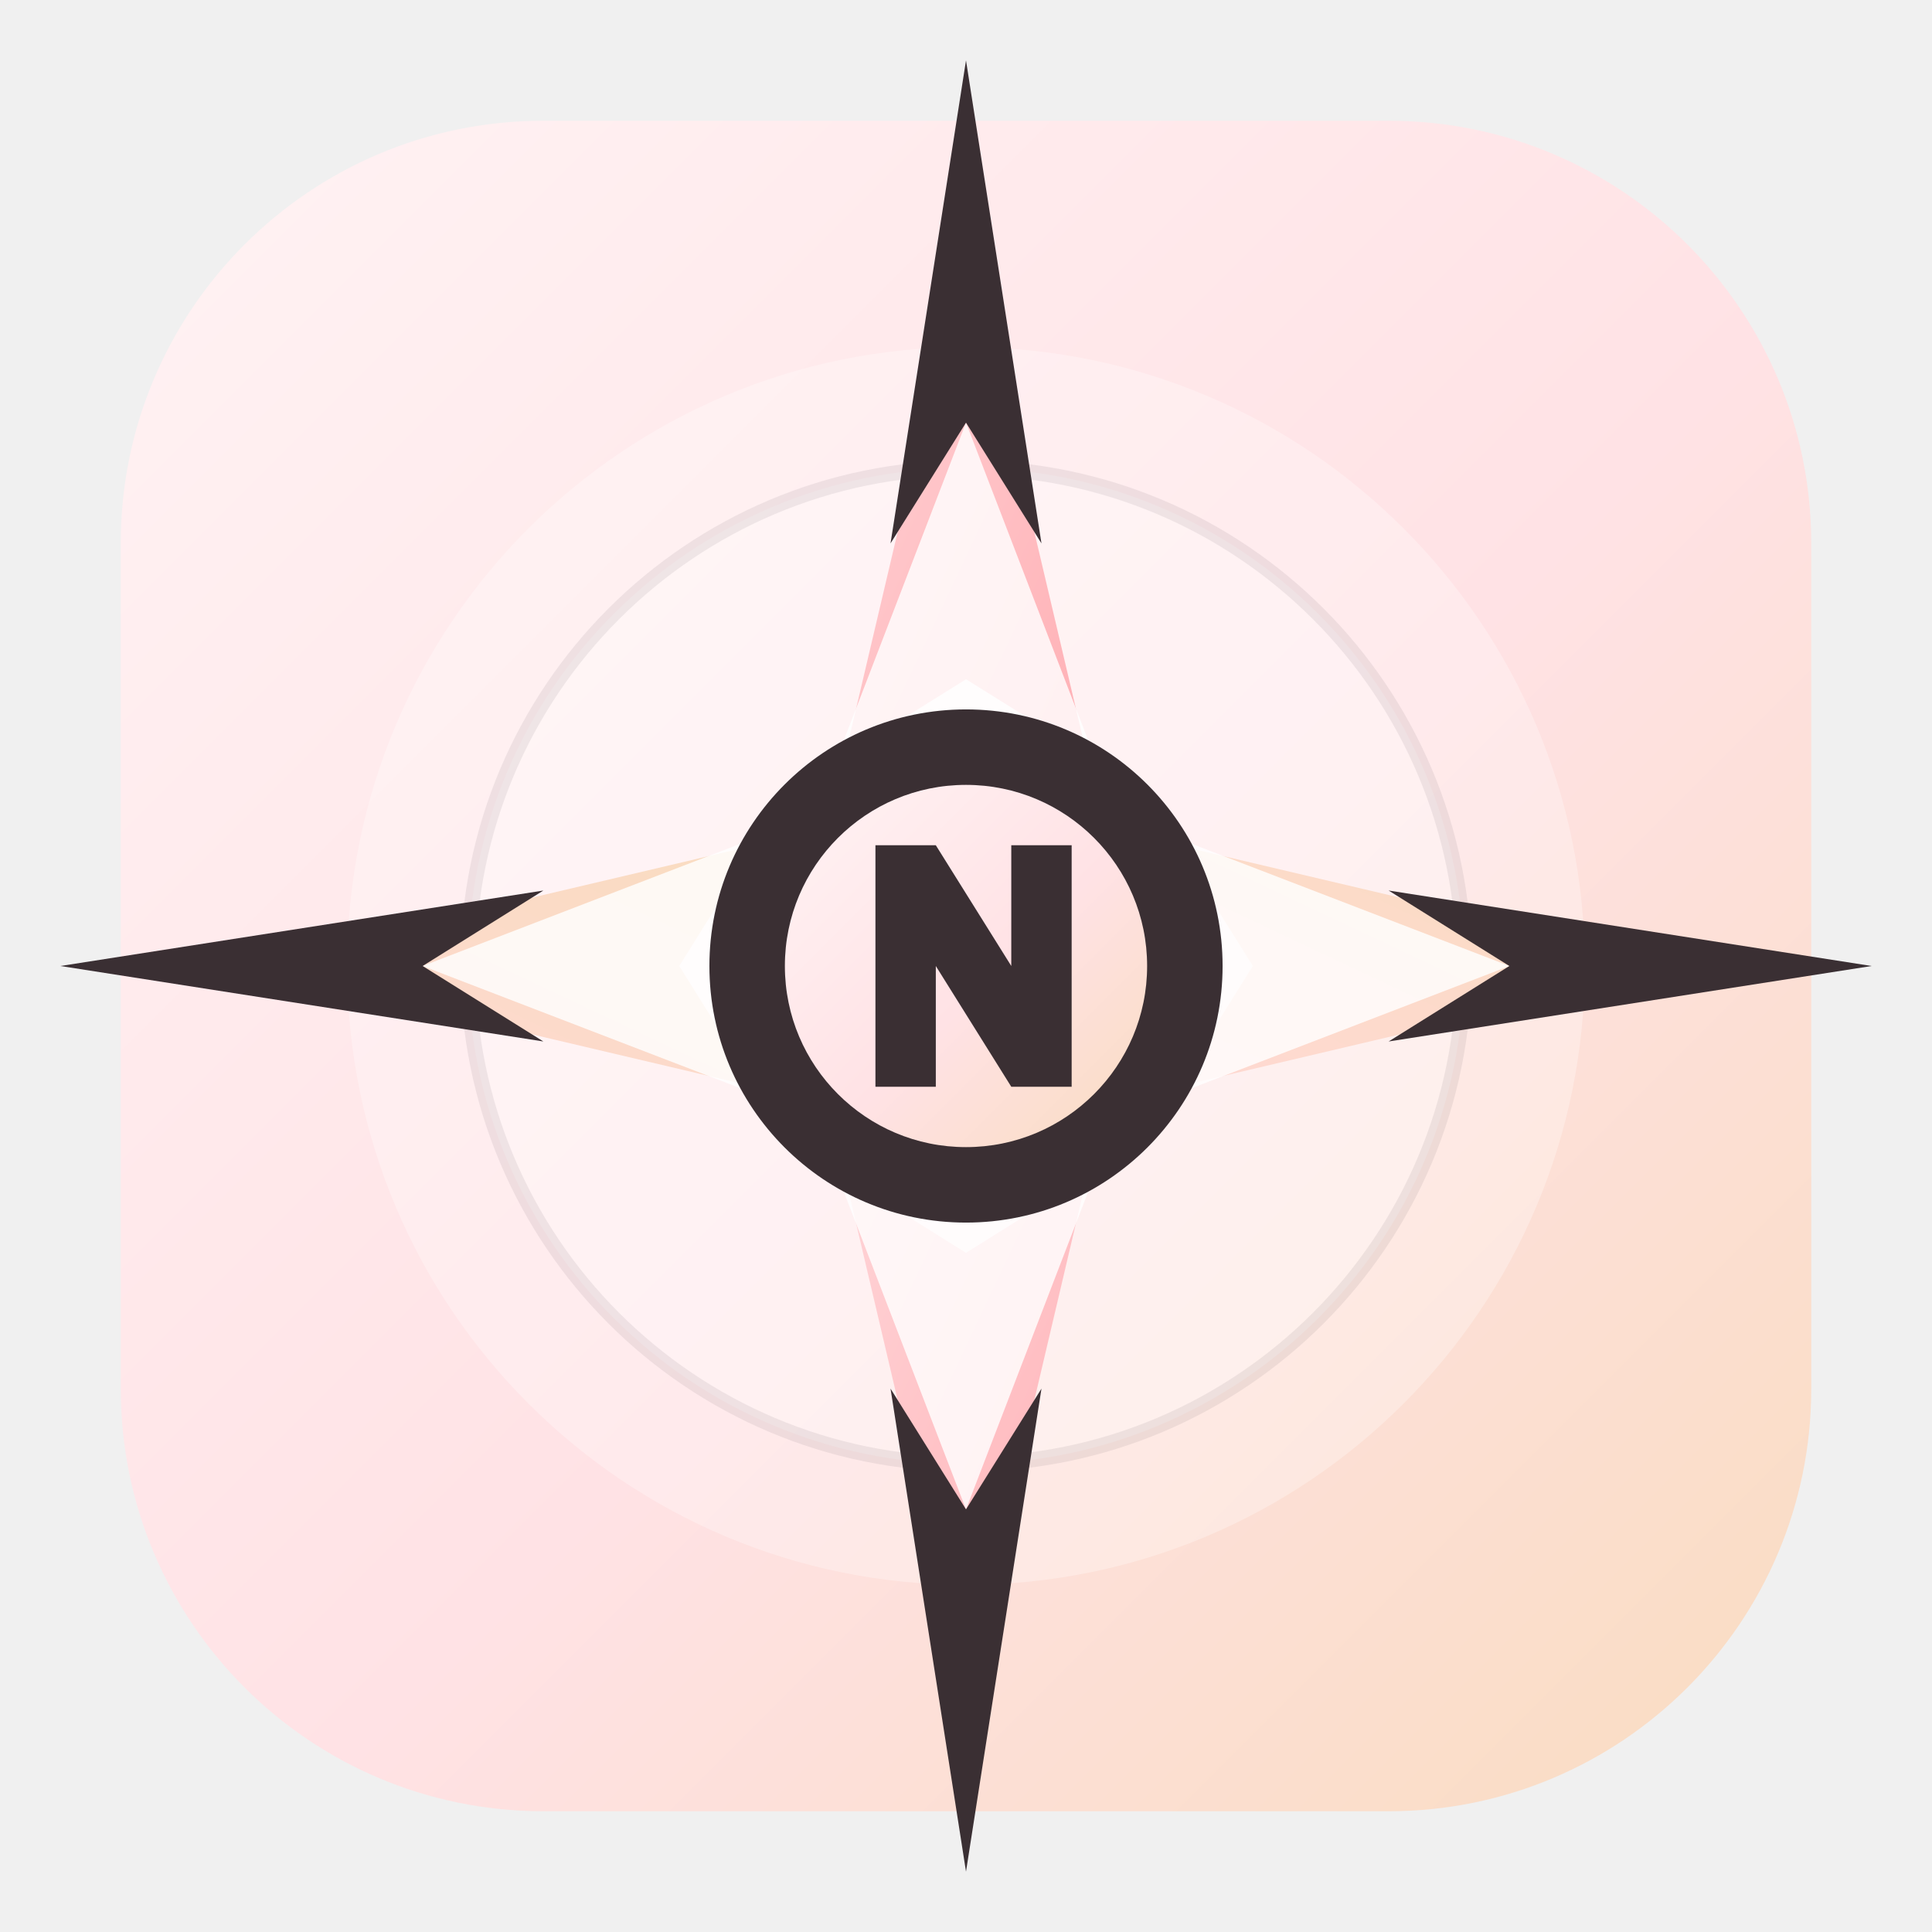
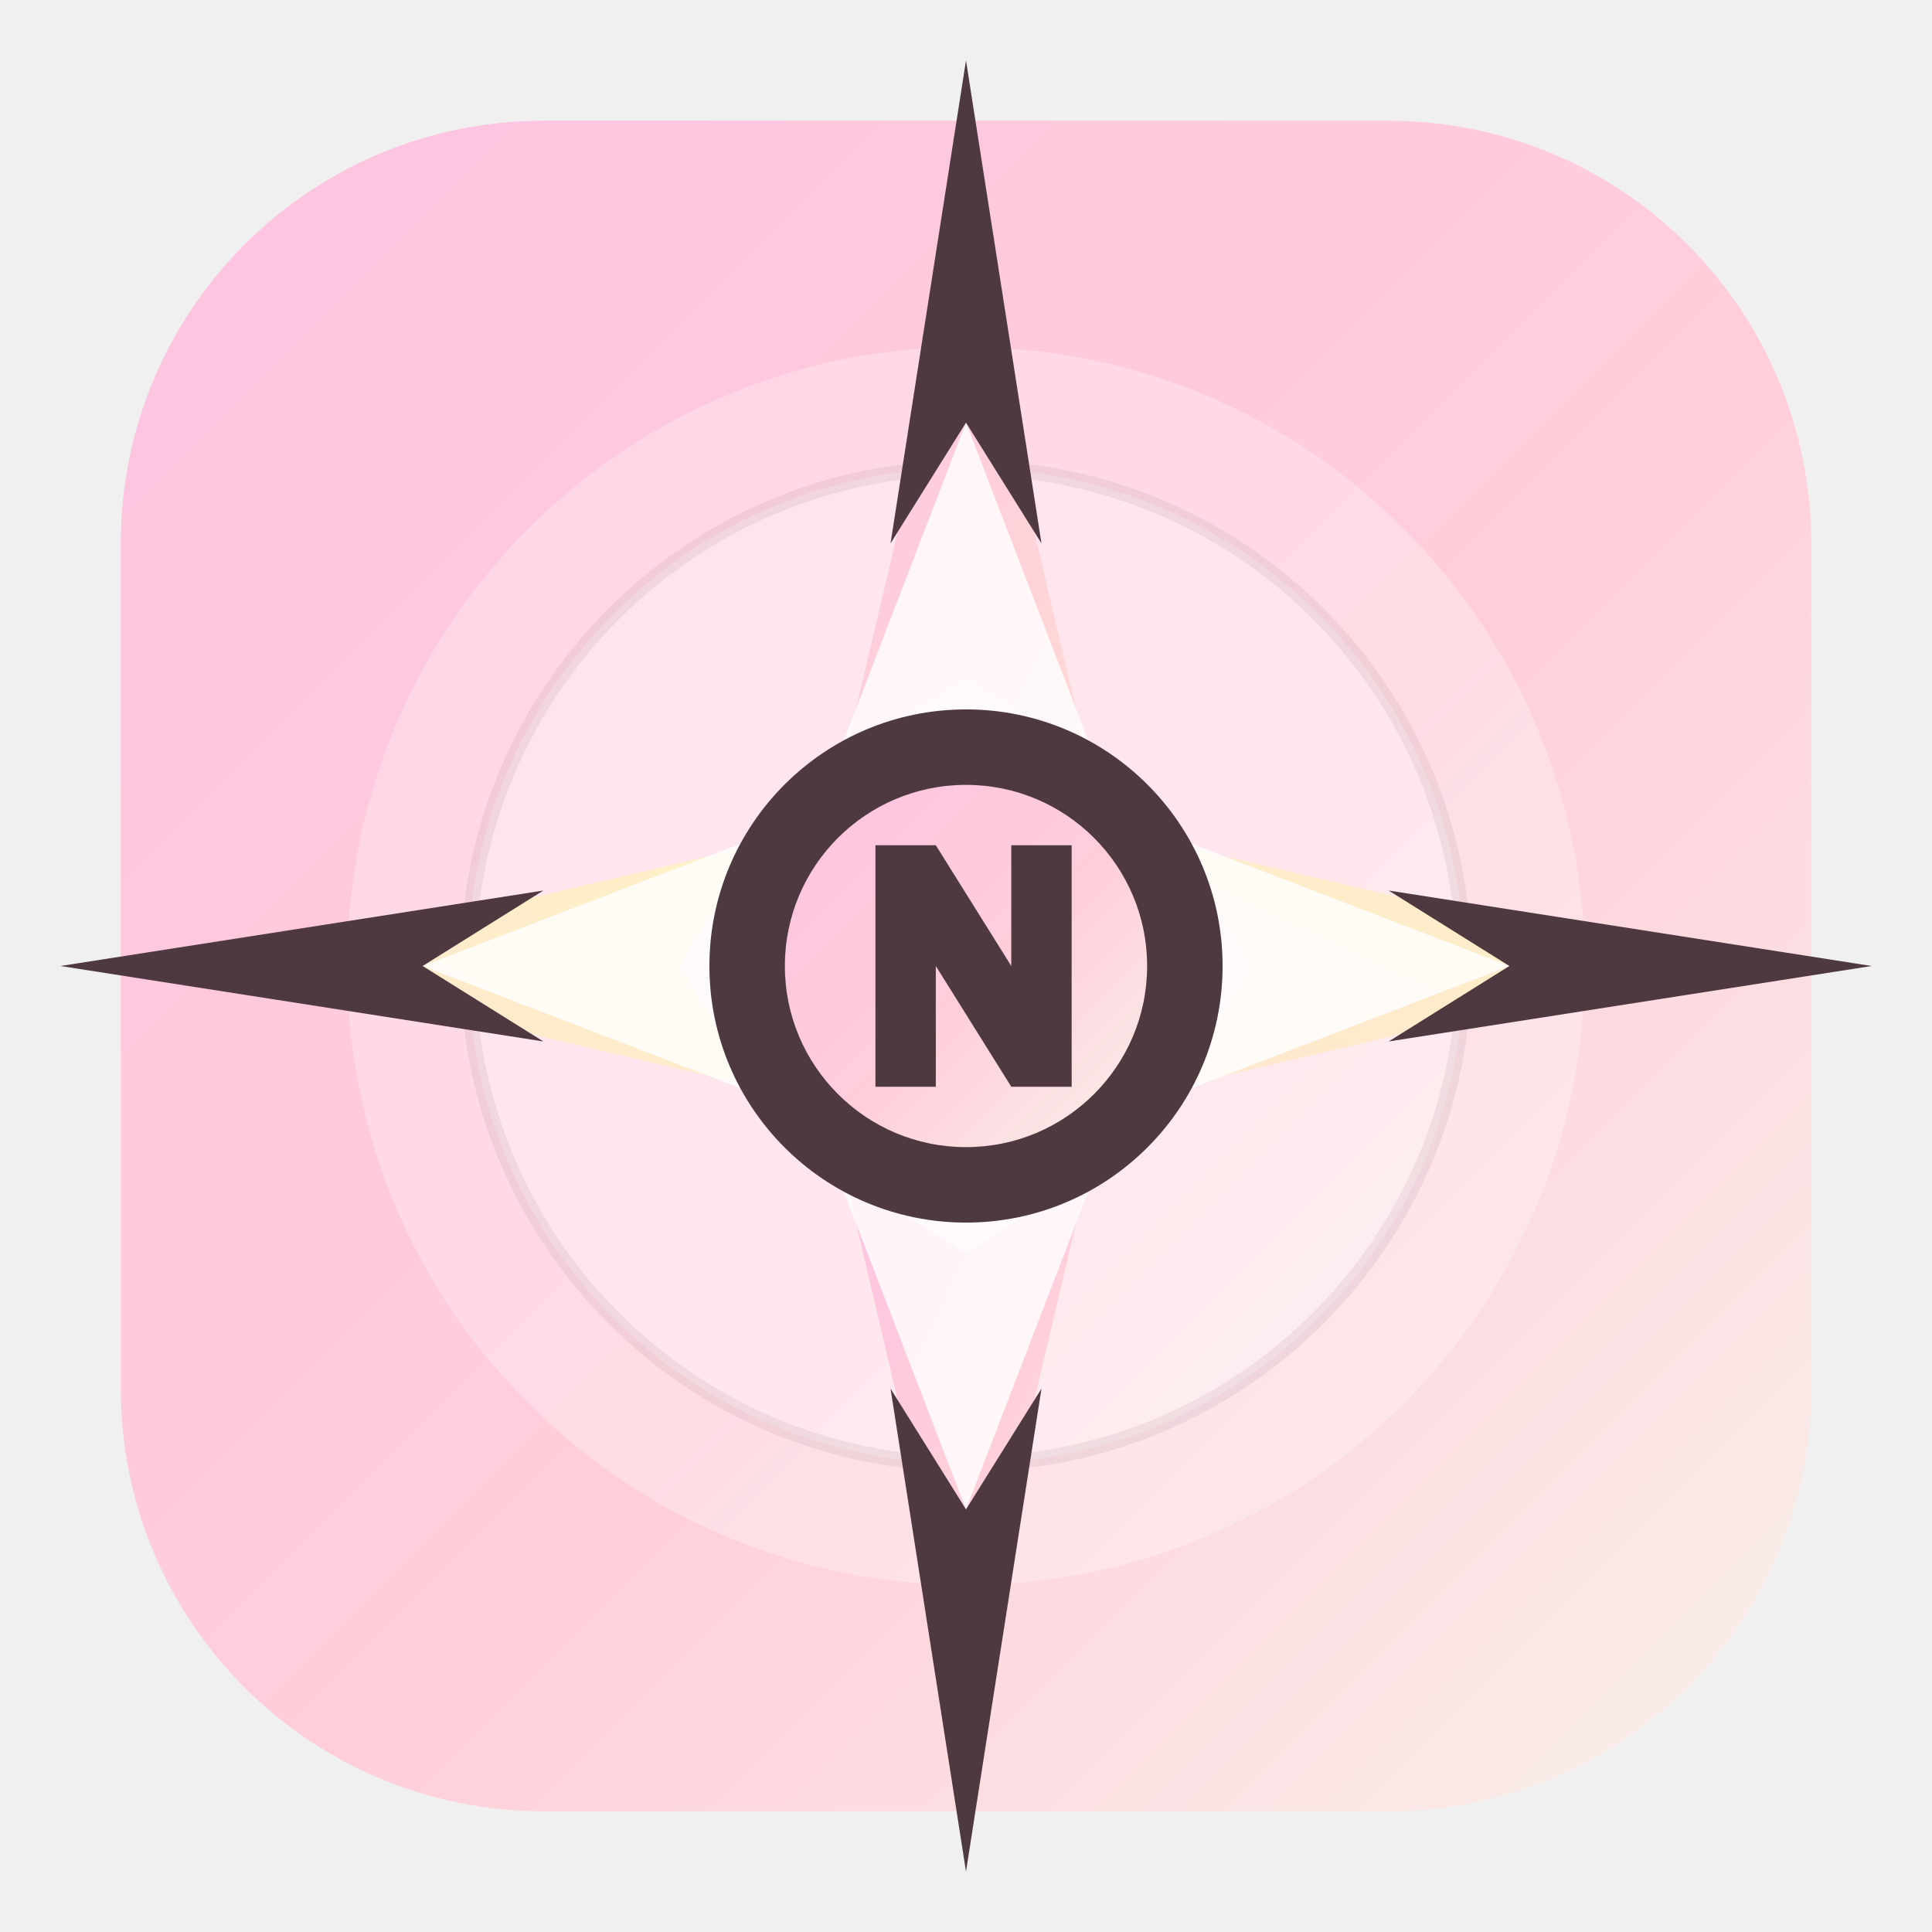
<svg xmlns="http://www.w3.org/2000/svg" viewBox="0 0 256 256" role="img" aria-labelledby="title desc">
  <defs>
    <linearGradient id="bg" x1="0" x2="1" y1="0" y2="1">
-       <stop offset="0%" stop-color="#FFF3F4" />
-       <stop offset="55%" stop-color="#FFE2E5" />
-       <stop offset="100%" stop-color="#F9DCC0" />
+       <stop offset="0%" stop-color="#FEC3E1" />
+       <stop offset="55%" stop-color="#FFCEDA" />
+       <stop offset="100%" stop-color="#F9F1EB" />
    </linearGradient>
    <linearGradient id="petal" x1="0" x2="1" y1="0" y2="1">
-       <stop offset="0%" stop-color="#FFD3D6" />
-       <stop offset="100%" stop-color="#FFB0B5" />
+       <stop offset="0%" stop-color="#FEC3E1" />
+       <stop offset="100%" stop-color="#FFDAD5" />
    </linearGradient>
    <linearGradient id="petal2" x1="1" x2="0" y1="0" y2="1">
-       <stop offset="0%" stop-color="#F9DCC0" />
-       <stop offset="100%" stop-color="#FFD9D2" />
+       <stop offset="0%" stop-color="#FEF1C8" />
+       <stop offset="100%" stop-color="#FFE7CF" />
    </linearGradient>
  </defs>
  <rect x="16" y="16" width="224" height="224" rx="56" fill="url(#bg)" />
  <circle cx="128" cy="128" r="82" fill="white" fill-opacity="0.28" />
-   <circle cx="128" cy="128" r="66" fill="white" fill-opacity="0.32" stroke="#3A2F33" stroke-opacity="0.08" stroke-width="2" />
+   <circle cx="128" cy="128" r="66" fill="white" fill-opacity="0.32" stroke="#4F3940" stroke-opacity="0.08" stroke-width="2" />
  <g transform="translate(128 128)">
    <path d="M0 -96 L16 -28 L0 -38 L-16 -28 Z" fill="url(#petal)" />
    <path d="M96 0 L28 16 L38 0 L28 -16 Z" fill="url(#petal2)" />
    <path d="M0 96 L-16 28 L0 38 L16 28 Z" fill="url(#petal)" />
    <path d="M-96 0 L-28 -16 L-38 0 L-28 16 Z" fill="url(#petal2)" />
    <path d="M0 -72 L20 -20 L0 -30 L-20 -20 Z" fill="#FFFFFF" fill-opacity="0.82" />
    <path d="M72 0 L20 20 L30 0 L20 -20 Z" fill="#FFFFFF" fill-opacity="0.82" />
    <path d="M0 72 L-20 20 L0 30 L20 20 Z" fill="#FFFFFF" fill-opacity="0.82" />
    <path d="M-72 0 L-20 -20 L-30 0 L-20 20 Z" fill="#FFFFFF" fill-opacity="0.82" />
-     <path d="M0 -120 L10 -56 L0 -72 L-10 -56 Z" fill="#3A2F33" />
-     <path d="M120 0 L56 10 L72 0 L56 -10 Z" fill="#3A2F33" />
-     <path d="M0 120 L-10 56 L0 72 L10 56 Z" fill="#3A2F33" />
-     <path d="M-120 0 L-56 -10 L-72 0 L-56 10 Z" fill="#3A2F33" />
-     <circle cx="0" cy="0" r="34" fill="#3A2F33" />
+     <path d="M0 -120 L10 -56 L0 -72 L-10 -56 Z" fill="#4F3940" />
+     <path d="M120 0 L56 10 L72 0 L56 -10 Z" fill="#4F3940" />
+     <path d="M0 120 L-10 56 L0 72 L10 56 Z" fill="#4F3940" />
+     <path d="M-120 0 L-56 -10 L-72 0 L-56 10 Z" fill="#4F3940" />
+     <circle cx="0" cy="0" r="34" fill="#4F3940" />
    <circle cx="0" cy="0" r="24" fill="url(#bg)" />
-     <path d="M-12 -16h8l10 16V-16h8v32h-8l-10-16v16h-8z" fill="#3A2F33" />
+     <path d="M-12 -16h8l10 16V-16h8v32h-8l-10-16v16h-8z" fill="#4F3940" />
  </g>
</svg>
